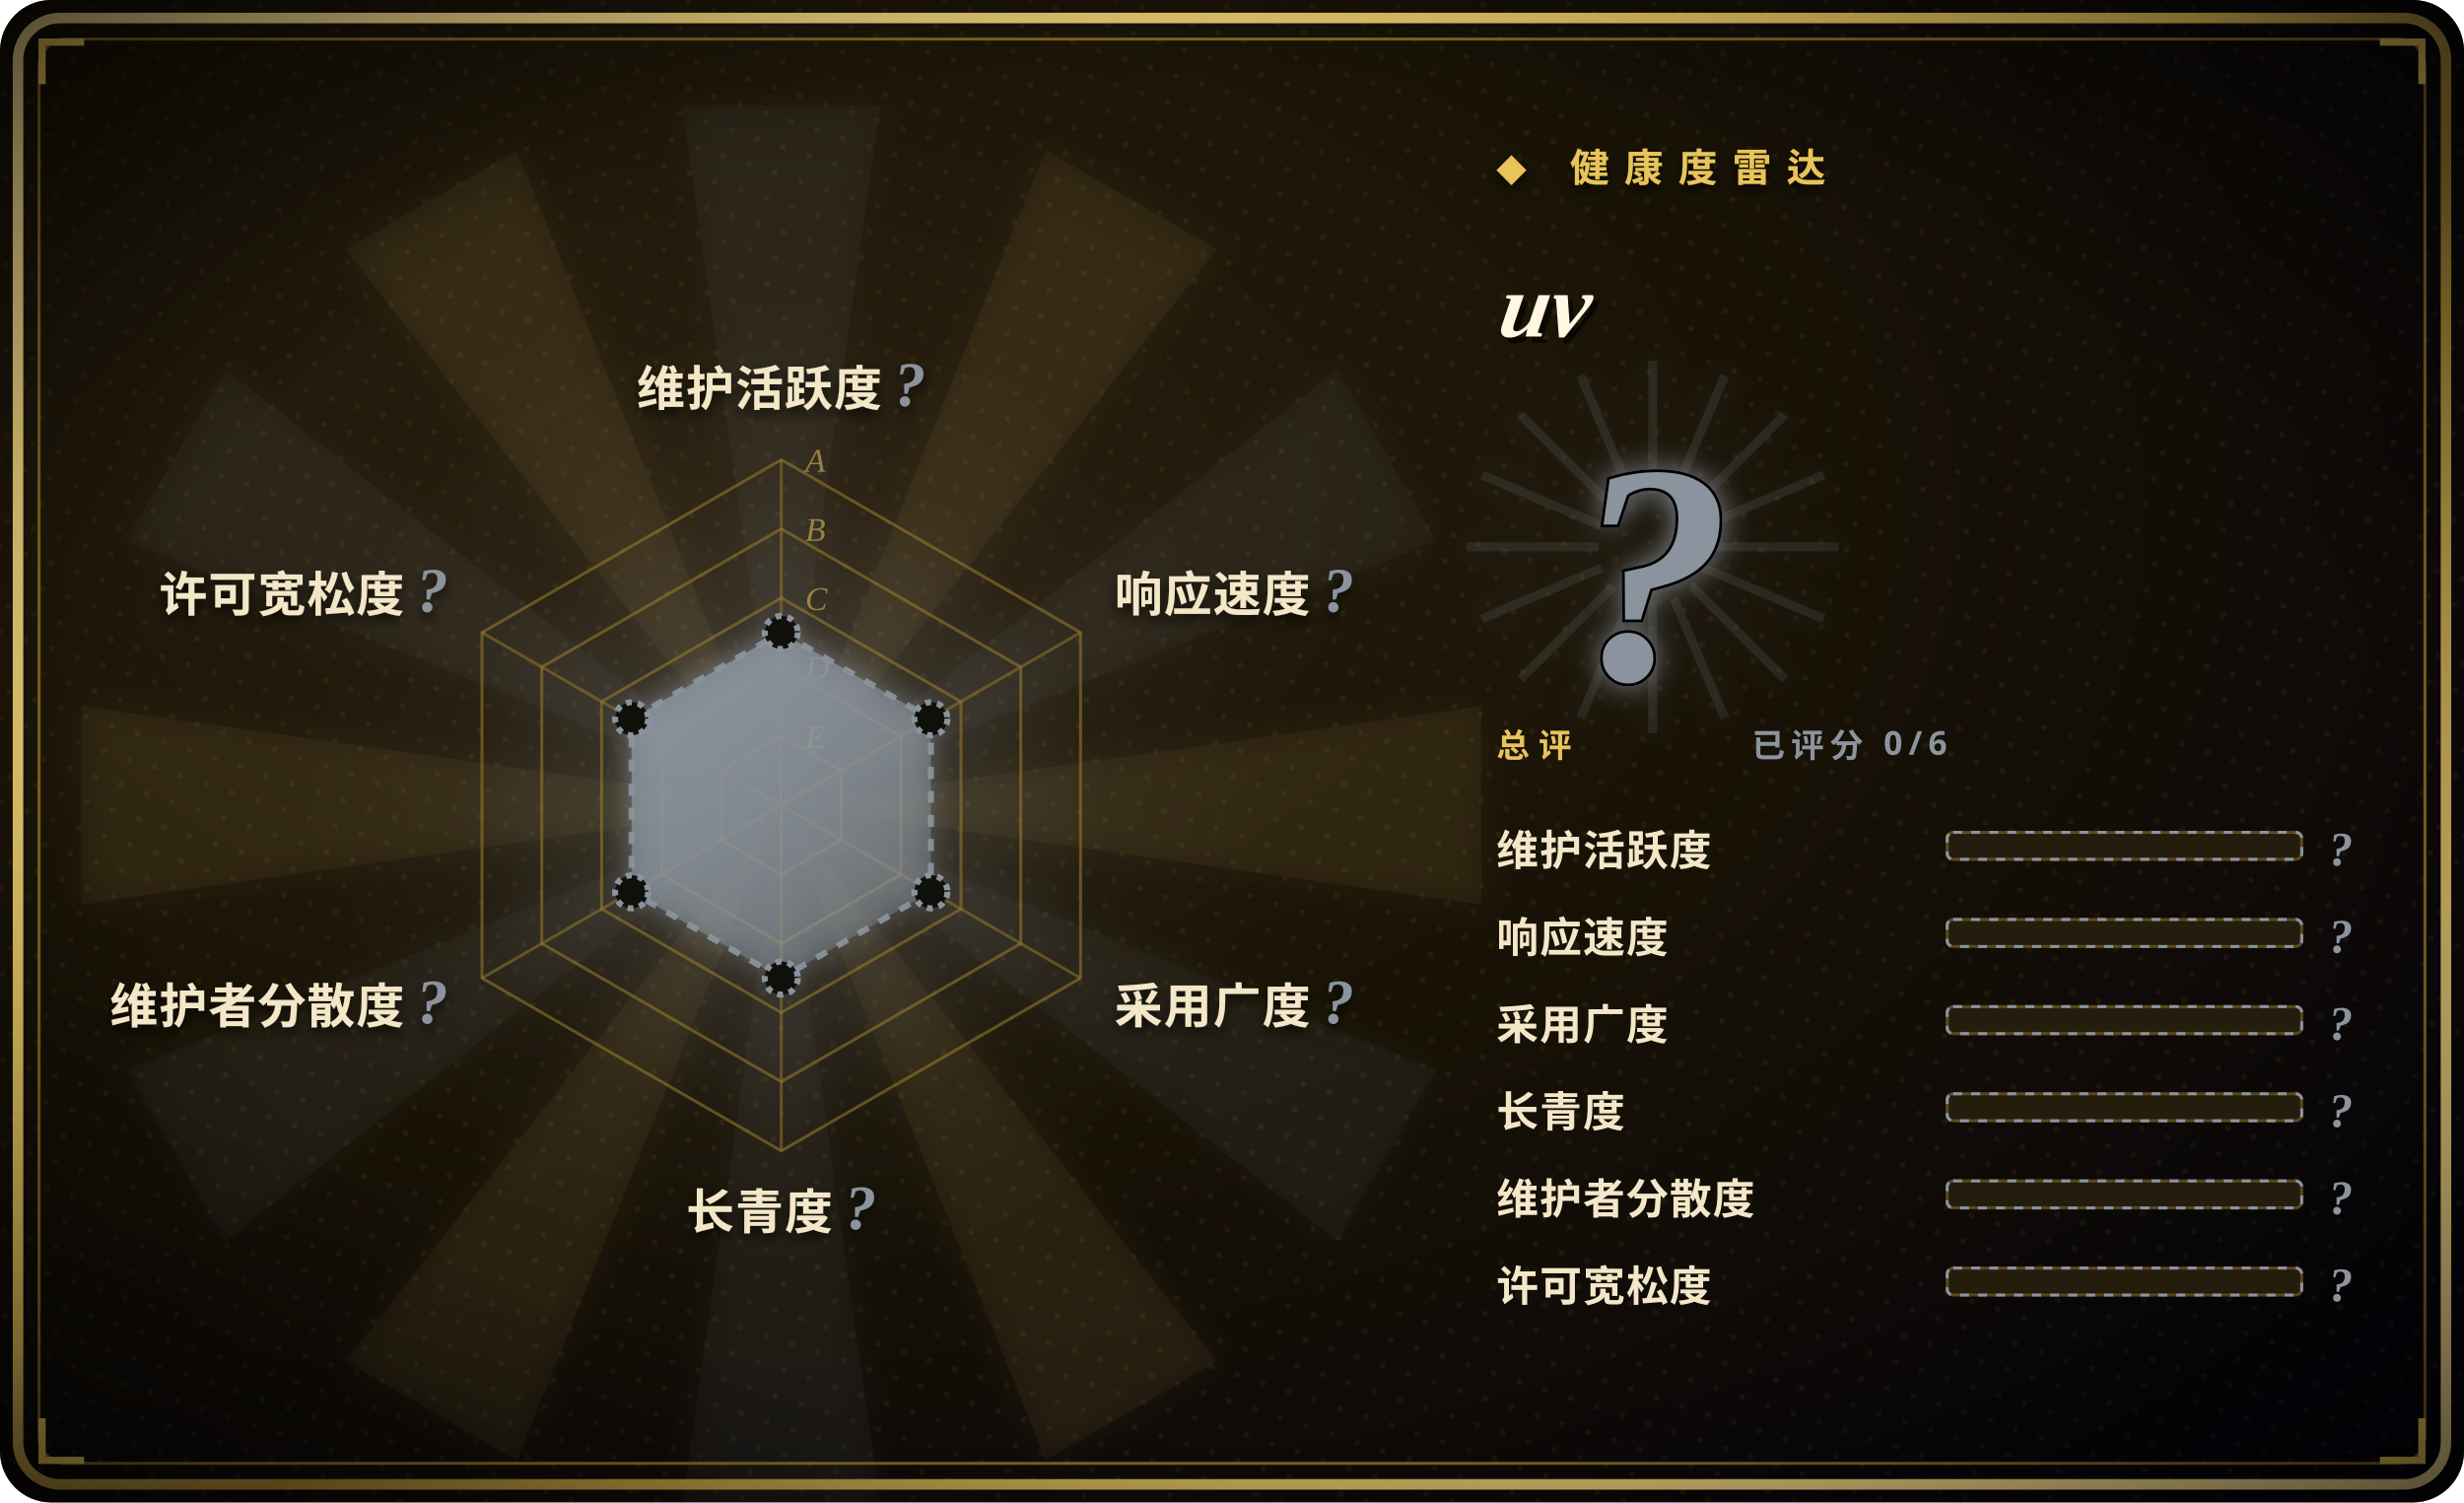
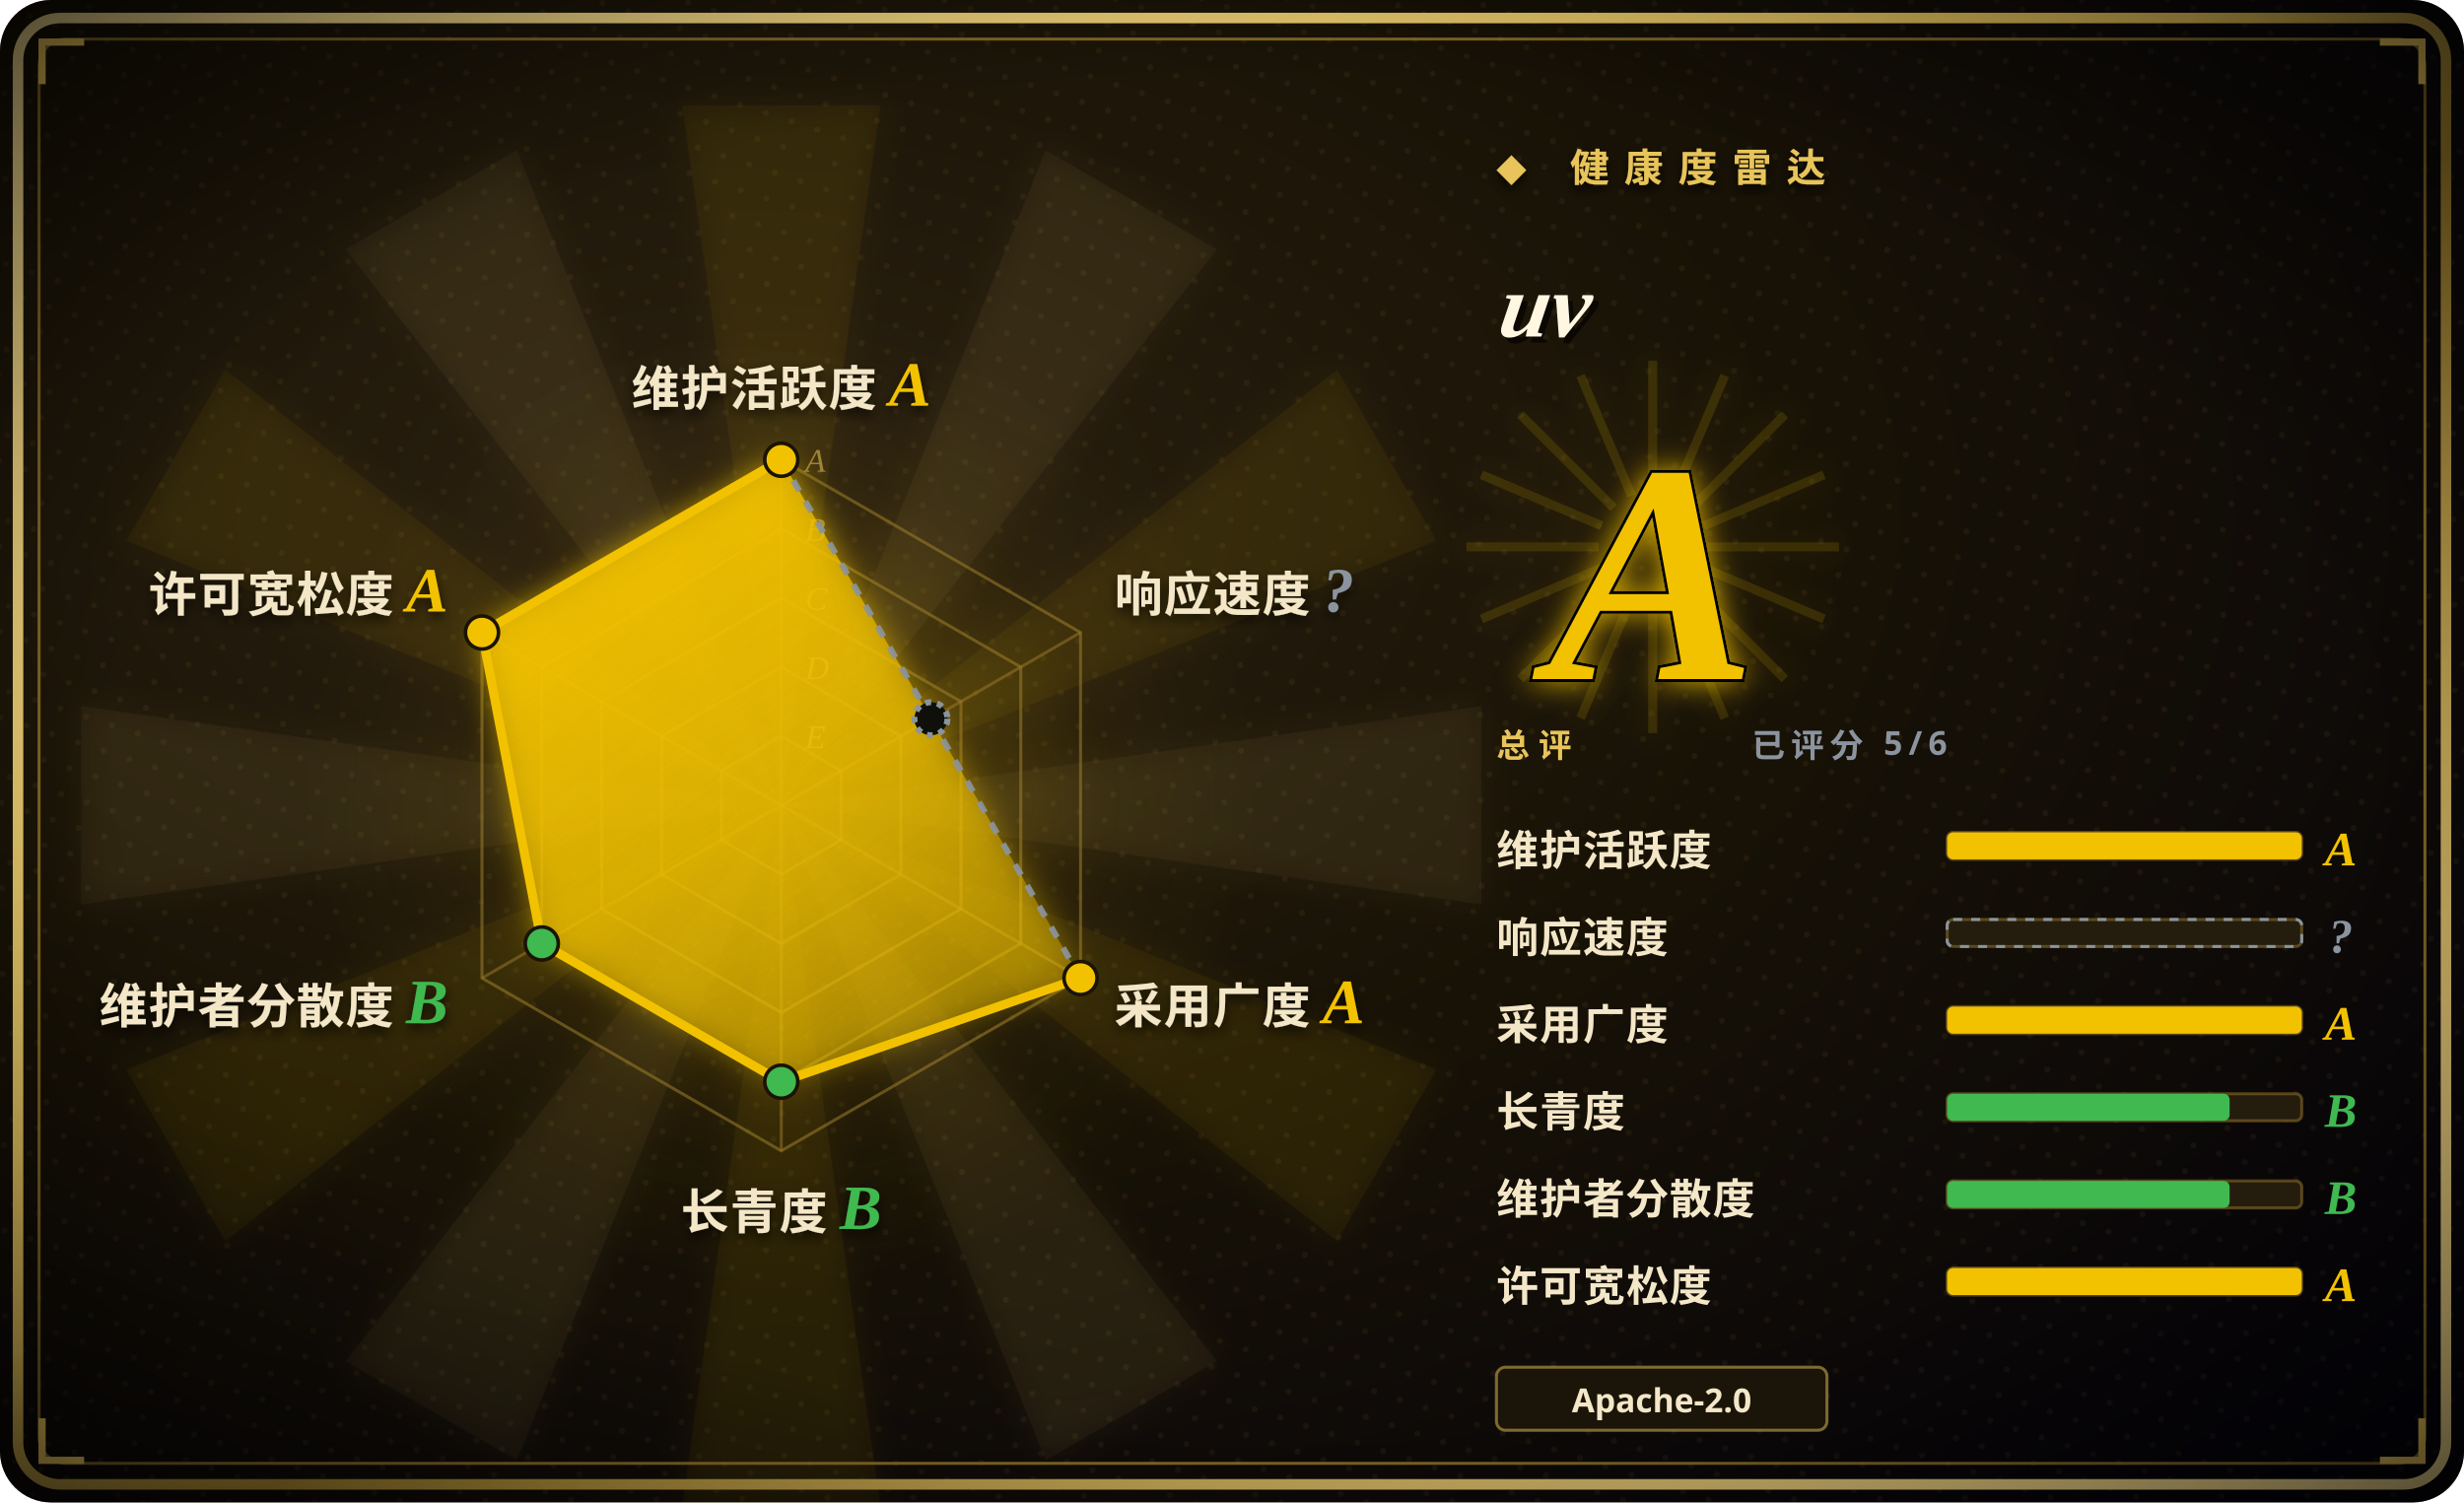
<svg xmlns="http://www.w3.org/2000/svg" width="820" height="500" viewBox="0 0 820 500">
  <defs>
    <radialGradient id="bg" cx="30%" cy="34%" r="90%">
      <stop offset="0%" stop-color="#2a2010" />
      <stop offset="48%" stop-color="#181206" />
      <stop offset="100%" stop-color="#05030a" />
    </radialGradient>
    <radialGradient id="vig" cx="50%" cy="50%" r="72%">
      <stop offset="62%" stop-color="#000000" stop-opacity="0" />
      <stop offset="100%" stop-color="#000000" stop-opacity="0.72" />
    </radialGradient>
    <linearGradient id="frame" x1="0" y1="0" x2="1" y2="1">
      <stop offset="0%" stop-color="#f6dd92" />
      <stop offset="45%" stop-color="#E8C45A" />
      <stop offset="55%" stop-color="#9c7d2a" />
      <stop offset="100%" stop-color="#f6dd92" />
    </linearGradient>
    <linearGradient id="poly" x1="0" y1="0" x2="0.7" y2="1">
-       <stop offset="0%" stop-color="#8B949E" stop-opacity="0.92" />
-       <stop offset="100%" stop-color="#8B949E" stop-opacity="0.34" />
+       <stop offset="0%" stop-color="#F2C200" stop-opacity="0.92" />
+       <stop offset="100%" stop-color="#F2C200" stop-opacity="0.34" />
    </linearGradient>
    <radialGradient id="halo" cx="50%" cy="50%" r="50%">
-       <stop offset="0%" stop-color="#8B949E" stop-opacity="0.34" />
-       <stop offset="68%" stop-color="#8B949E" stop-opacity="0.04" />
-       <stop offset="100%" stop-color="#8B949E" stop-opacity="0" />
+       <stop offset="0%" stop-color="#F2C200" stop-opacity="0.34" />
+       <stop offset="68%" stop-color="#F2C200" stop-opacity="0.04" />
+       <stop offset="100%" stop-color="#F2C200" stop-opacity="0" />
    </radialGradient>
    <filter id="glow" x="-60%" y="-60%" width="220%" height="220%">
      <feGaussianBlur stdDeviation="5" result="b" />
      <feMerge>
        <feMergeNode in="b" />
        <feMergeNode in="SourceGraphic" />
      </feMerge>
    </filter>
    <filter id="soft" x="-30%" y="-30%" width="160%" height="160%">
      <feDropShadow dx="0" dy="2" stdDeviation="2" flood-color="#000" flood-opacity="0.7" />
    </filter>
    <pattern id="halftone" width="9" height="9" patternUnits="userSpaceOnUse" patternTransform="rotate(18)">
      <circle cx="2" cy="2" r="1" fill="#E8C45A" fill-opacity="0.06" />
    </pattern>
  </defs>
  <rect width="820" height="500" rx="17" fill="url(#bg)" />
  <rect width="820" height="500" rx="17" fill="url(#halftone)" />
  <g opacity="0.5" filter="url(#glow)">
    <path d="M260,268 L493,235 L493,301 Z" fill="#E8C45A" fill-opacity="0.10" />
-     <path d="M260,268 L478,356 L445,413 Z" fill="#8B949E" fill-opacity="0.10" />
+     <path d="M260,268 L478,356 L445,413 Z" fill="#F2C200" fill-opacity="0.10" />
    <path d="M260,268 L405,453 L348,486 Z" fill="#E8C45A" fill-opacity="0.10" />
-     <path d="M260,268 L293,501 L227,501 Z" fill="#8B949E" fill-opacity="0.10" />
+     <path d="M260,268 L293,501 L227,501 Z" fill="#F2C200" fill-opacity="0.10" />
    <path d="M260,268 L172,486 L115,453 Z" fill="#E8C45A" fill-opacity="0.10" />
-     <path d="M260,268 L75,413 L42,356 Z" fill="#8B949E" fill-opacity="0.10" />
+     <path d="M260,268 L75,413 L42,356 Z" fill="#F2C200" fill-opacity="0.10" />
    <path d="M260,268 L27,301 L27,235 Z" fill="#E8C45A" fill-opacity="0.10" />
-     <path d="M260,268 L42,180 L75,123 Z" fill="#8B949E" fill-opacity="0.10" />
+     <path d="M260,268 L42,180 L75,123 Z" fill="#F2C200" fill-opacity="0.10" />
    <path d="M260,268 L115,83 L172,50 Z" fill="#E8C45A" fill-opacity="0.10" />
-     <path d="M260,268 L227,35 L293,35 Z" fill="#8B949E" fill-opacity="0.10" />
+     <path d="M260,268 L227,35 L293,35 Z" fill="#F2C200" fill-opacity="0.10" />
    <path d="M260,268 L348,50 L405,83 Z" fill="#E8C45A" fill-opacity="0.10" />
-     <path d="M260,268 L445,123 L478,180 Z" fill="#8B949E" fill-opacity="0.10" />
+     <path d="M260,268 L445,123 L478,180 Z" fill="#F2C200" fill-opacity="0.10" />
  </g>
  <circle cx="260" cy="268" r="161" fill="url(#halo)" />
  <rect x="6" y="6" width="808" height="488" rx="14" fill="none" stroke="url(#frame)" stroke-width="3.5" />
  <rect x="13" y="13" width="794" height="474" rx="9" fill="none" stroke="#9c7d2a" stroke-width="1" stroke-opacity="0.8" />
  <path d="M14,28 L14,14 L28,14" fill="none" stroke="#E8C45A" stroke-width="2.4" />
  <path d="M806,28 L806,14 L792,14" fill="none" stroke="#E8C45A" stroke-width="2.4" />
  <path d="M14,472 L14,486 L28,486" fill="none" stroke="#E8C45A" stroke-width="2.4" />
  <path d="M806,472 L806,486 L792,486" fill="none" stroke="#E8C45A" stroke-width="2.4" />
  <rect width="820" height="500" rx="17" fill="url(#vig)" />
  <polygon points="260.0,153.0 359.6,210.5 359.6,325.5 260.0,383.0 160.4,325.5 160.4,210.5" fill="none" stroke="#9c7d2a" stroke-opacity="0.55" stroke-width="1" />
  <polygon points="260.0,176.0 339.7,222.0 339.7,314.0 260.0,360.0 180.3,314.0 180.3,222.0" fill="none" stroke="#9c7d2a" stroke-opacity="0.55" stroke-width="1" />
  <polygon points="260.0,199.0 319.8,233.5 319.8,302.5 260.0,337.0 200.2,302.5 200.2,233.5" fill="none" stroke="#9c7d2a" stroke-opacity="0.55" stroke-width="1" />
  <polygon points="260.0,222.0 299.8,245.0 299.8,291.0 260.0,314.0 220.2,291.0 220.2,245.0" fill="none" stroke="#9c7d2a" stroke-opacity="0.55" stroke-width="1" />
  <polygon points="260.0,245.0 279.9,256.5 279.9,279.5 260.0,291.0 240.1,279.5 240.1,256.5" fill="none" stroke="#9c7d2a" stroke-opacity="0.55" stroke-width="1" />
  <line x1="260" y1="268" x2="260.0" y2="153.0" stroke="#9c7d2a" stroke-opacity="0.5" stroke-width="1" />
  <line x1="260" y1="268" x2="359.6" y2="210.5" stroke="#9c7d2a" stroke-opacity="0.5" stroke-width="1" />
  <line x1="260" y1="268" x2="359.6" y2="325.5" stroke="#9c7d2a" stroke-opacity="0.5" stroke-width="1" />
  <line x1="260" y1="268" x2="260.0" y2="383.0" stroke="#9c7d2a" stroke-opacity="0.5" stroke-width="1" />
  <line x1="260" y1="268" x2="160.4" y2="325.5" stroke="#9c7d2a" stroke-opacity="0.5" stroke-width="1" />
  <line x1="260" y1="268" x2="160.4" y2="210.5" stroke="#9c7d2a" stroke-opacity="0.5" stroke-width="1" />
  <text x="268" y="157.0" font-size="11" font-style="italic" fill="#E8C45A" fill-opacity="0.55" font-family="'Georgia','Times New Roman',serif">A</text>
  <text x="268" y="180.0" font-size="11" font-style="italic" fill="#E8C45A" fill-opacity="0.55" font-family="'Georgia','Times New Roman',serif">B</text>
  <text x="268" y="203.0" font-size="11" font-style="italic" fill="#E8C45A" fill-opacity="0.55" font-family="'Georgia','Times New Roman',serif">C</text>
  <text x="268" y="226.0" font-size="11" font-style="italic" fill="#E8C45A" fill-opacity="0.55" font-family="'Georgia','Times New Roman',serif">D</text>
  <text x="268" y="249.0" font-size="11" font-style="italic" fill="#E8C45A" fill-opacity="0.55" font-family="'Georgia','Times New Roman',serif">E</text>
-   <polygon points="260.0,210.5 309.8,239.2 309.8,296.8 260.0,325.5 210.2,296.8 210.2,239.2" fill="url(#poly)" filter="url(#glow)" />
-   <line x1="260.0" y1="210.5" x2="309.8" y2="239.2" stroke="#8B949E" stroke-width="2" stroke-dasharray="4 4" stroke-opacity="0.92" />
-   <line x1="309.8" y1="239.2" x2="309.8" y2="296.8" stroke="#8B949E" stroke-width="2" stroke-dasharray="4 4" stroke-opacity="0.92" />
-   <line x1="309.8" y1="296.8" x2="260.0" y2="325.5" stroke="#8B949E" stroke-width="2" stroke-dasharray="4 4" stroke-opacity="0.92" />
-   <line x1="260.0" y1="325.5" x2="210.2" y2="296.8" stroke="#8B949E" stroke-width="2" stroke-dasharray="4 4" stroke-opacity="0.92" />
-   <line x1="210.2" y1="296.8" x2="210.2" y2="239.2" stroke="#8B949E" stroke-width="2" stroke-dasharray="4 4" stroke-opacity="0.92" />
-   <line x1="210.2" y1="239.2" x2="260.0" y2="210.5" stroke="#8B949E" stroke-width="2" stroke-dasharray="4 4" stroke-opacity="0.92" />
-   <circle cx="260.0" cy="210.5" r="5.5" fill="#10100b" stroke="#8B949E" stroke-width="2" stroke-dasharray="2 2" />
+   <polygon points="260.0,153.0 309.8,239.2 359.6,325.5 260.0,360.0 180.3,314.0 160.4,210.5" fill="url(#poly)" filter="url(#glow)" />
+   <line x1="260.0" y1="153.0" x2="309.8" y2="239.2" stroke="#8B949E" stroke-width="2" stroke-dasharray="4 4" stroke-opacity="0.92" />
+   <line x1="309.8" y1="239.2" x2="359.6" y2="325.5" stroke="#8B949E" stroke-width="2" stroke-dasharray="4 4" stroke-opacity="0.92" />
+   <line x1="359.6" y1="325.5" x2="260.0" y2="360.0" stroke="#F2C200" stroke-width="3" />
+   <line x1="260.0" y1="360.0" x2="180.3" y2="314.0" stroke="#F2C200" stroke-width="3" />
+   <line x1="180.3" y1="314.0" x2="160.4" y2="210.5" stroke="#F2C200" stroke-width="3" />
+   <line x1="160.4" y1="210.5" x2="260.0" y2="153.0" stroke="#F2C200" stroke-width="3" />
+   <circle cx="260.0" cy="153.0" r="5.5" fill="#F2C200" stroke="#1a1306" stroke-width="1.2" />
  <circle cx="309.8" cy="239.2" r="5.5" fill="#10100b" stroke="#8B949E" stroke-width="2" stroke-dasharray="2 2" />
-   <circle cx="309.8" cy="296.8" r="5.5" fill="#10100b" stroke="#8B949E" stroke-width="2" stroke-dasharray="2 2" />
-   <circle cx="260.0" cy="325.5" r="5.5" fill="#10100b" stroke="#8B949E" stroke-width="2" stroke-dasharray="2 2" />
-   <circle cx="210.2" cy="296.8" r="5.5" fill="#10100b" stroke="#8B949E" stroke-width="2" stroke-dasharray="2 2" />
-   <circle cx="210.2" cy="239.2" r="5.5" fill="#10100b" stroke="#8B949E" stroke-width="2" stroke-dasharray="2 2" />
-   <text x="260.0" y="135.0" font-size="16" font-weight="900" fill="#f3e7c8" text-anchor="middle" font-family="'PingFang SC','Hiragino Sans GB','Heiti SC','Microsoft YaHei',sans-serif" letter-spacing="0.4" filter="url(#soft)">维护活跃度 <tspan fill="#8B949E" font-family="'Georgia','Times New Roman',serif" font-style="italic" font-size="21">?</tspan>
+   <circle cx="359.6" cy="325.5" r="5.5" fill="#F2C200" stroke="#1a1306" stroke-width="1.2" />
+   <circle cx="260.0" cy="360.0" r="5.5" fill="#3FB950" stroke="#1a1306" stroke-width="1.2" />
+   <circle cx="180.3" cy="314.0" r="5.5" fill="#3FB950" stroke="#1a1306" stroke-width="1.2" />
+   <circle cx="160.4" cy="210.5" r="5.5" fill="#F2C200" stroke="#1a1306" stroke-width="1.2" />
+   <text x="260.0" y="135.0" font-size="16" font-weight="900" fill="#f3e7c8" text-anchor="middle" font-family="'PingFang SC','Hiragino Sans GB','Heiti SC','Microsoft YaHei',sans-serif" letter-spacing="0.4" filter="url(#soft)">维护活跃度 <tspan fill="#F2C200" font-family="'Georgia','Times New Roman',serif" font-style="italic" font-size="21">A</tspan>
  </text>
  <text x="370.9" y="203.5" font-size="16" font-weight="900" fill="#f3e7c8" text-anchor="start" font-family="'PingFang SC','Hiragino Sans GB','Heiti SC','Microsoft YaHei',sans-serif" letter-spacing="0.4" filter="url(#soft)">响应速度 <tspan fill="#8B949E" font-family="'Georgia','Times New Roman',serif" font-style="italic" font-size="21">?</tspan>
  </text>
-   <text x="370.9" y="340.5" font-size="16" font-weight="900" fill="#f3e7c8" text-anchor="start" font-family="'PingFang SC','Hiragino Sans GB','Heiti SC','Microsoft YaHei',sans-serif" letter-spacing="0.4" filter="url(#soft)">采用广度 <tspan fill="#8B949E" font-family="'Georgia','Times New Roman',serif" font-style="italic" font-size="21">?</tspan>
+   <text x="370.9" y="340.5" font-size="16" font-weight="900" fill="#f3e7c8" text-anchor="start" font-family="'PingFang SC','Hiragino Sans GB','Heiti SC','Microsoft YaHei',sans-serif" letter-spacing="0.4" filter="url(#soft)">采用广度 <tspan fill="#F2C200" font-family="'Georgia','Times New Roman',serif" font-style="italic" font-size="21">A</tspan>
  </text>
-   <text x="260.0" y="409.0" font-size="16" font-weight="900" fill="#f3e7c8" text-anchor="middle" font-family="'PingFang SC','Hiragino Sans GB','Heiti SC','Microsoft YaHei',sans-serif" letter-spacing="0.4" filter="url(#soft)">长青度 <tspan fill="#8B949E" font-family="'Georgia','Times New Roman',serif" font-style="italic" font-size="21">?</tspan>
+   <text x="260.0" y="409.0" font-size="16" font-weight="900" fill="#f3e7c8" text-anchor="middle" font-family="'PingFang SC','Hiragino Sans GB','Heiti SC','Microsoft YaHei',sans-serif" letter-spacing="0.4" filter="url(#soft)">长青度 <tspan fill="#3FB950" font-family="'Georgia','Times New Roman',serif" font-style="italic" font-size="21">B</tspan>
  </text>
-   <text x="149.1" y="340.5" font-size="16" font-weight="900" fill="#f3e7c8" text-anchor="end" font-family="'PingFang SC','Hiragino Sans GB','Heiti SC','Microsoft YaHei',sans-serif" letter-spacing="0.4" filter="url(#soft)">维护者分散度 <tspan fill="#8B949E" font-family="'Georgia','Times New Roman',serif" font-style="italic" font-size="21">?</tspan>
+   <text x="149.1" y="340.5" font-size="16" font-weight="900" fill="#f3e7c8" text-anchor="end" font-family="'PingFang SC','Hiragino Sans GB','Heiti SC','Microsoft YaHei',sans-serif" letter-spacing="0.4" filter="url(#soft)">维护者分散度 <tspan fill="#3FB950" font-family="'Georgia','Times New Roman',serif" font-style="italic" font-size="21">B</tspan>
  </text>
-   <text x="149.1" y="203.5" font-size="16" font-weight="900" fill="#f3e7c8" text-anchor="end" font-family="'PingFang SC','Hiragino Sans GB','Heiti SC','Microsoft YaHei',sans-serif" letter-spacing="0.4" filter="url(#soft)">许可宽松度 <tspan fill="#8B949E" font-family="'Georgia','Times New Roman',serif" font-style="italic" font-size="21">?</tspan>
+   <text x="149.1" y="203.5" font-size="16" font-weight="900" fill="#f3e7c8" text-anchor="end" font-family="'PingFang SC','Hiragino Sans GB','Heiti SC','Microsoft YaHei',sans-serif" letter-spacing="0.4" filter="url(#soft)">许可宽松度 <tspan fill="#F2C200" font-family="'Georgia','Times New Roman',serif" font-style="italic" font-size="21">A</tspan>
  </text>
  <text x="498" y="60" font-size="13" letter-spacing="5" fill="#E8C45A" font-weight="900" font-family="'PingFang SC','Hiragino Sans GB','Heiti SC','Microsoft YaHei',sans-serif" filter="url(#soft)">◆ 健康度雷达</text>
  <g transform="translate(498,112) skewX(-9)">
    <text x="2" y="2" font-size="30" font-weight="900" font-style="italic" fill="#000" fill-opacity="0.6" font-family="'Georgia','Times New Roman',serif">uv</text>
    <text x="0" y="0" font-size="30" font-weight="900" font-style="italic" fill="#fff7e2" font-family="'Georgia','Times New Roman',serif">uv</text>
  </g>
  <line x1="498" y1="124" x2="648" y2="124" stroke="url(#frame)" stroke-width="2" />
  <g opacity="0.85" filter="url(#glow)">
-     <line x1="568" y1="182" x2="612" y2="182" stroke="#8B949E" stroke-opacity="0.16" stroke-width="3" />
-     <line x1="567" y1="189" x2="607" y2="206" stroke="#8B949E" stroke-opacity="0.16" stroke-width="3" />
-     <line x1="563" y1="195" x2="594" y2="226" stroke="#8B949E" stroke-opacity="0.16" stroke-width="3" />
-     <line x1="557" y1="199" x2="574" y2="239" stroke="#8B949E" stroke-opacity="0.16" stroke-width="3" />
-     <line x1="550" y1="200" x2="550" y2="244" stroke="#8B949E" stroke-opacity="0.16" stroke-width="3" />
-     <line x1="543" y1="199" x2="526" y2="239" stroke="#8B949E" stroke-opacity="0.16" stroke-width="3" />
-     <line x1="537" y1="195" x2="506" y2="226" stroke="#8B949E" stroke-opacity="0.16" stroke-width="3" />
-     <line x1="533" y1="189" x2="493" y2="206" stroke="#8B949E" stroke-opacity="0.16" stroke-width="3" />
-     <line x1="532" y1="182" x2="488" y2="182" stroke="#8B949E" stroke-opacity="0.16" stroke-width="3" />
-     <line x1="533" y1="175" x2="493" y2="158" stroke="#8B949E" stroke-opacity="0.16" stroke-width="3" />
-     <line x1="537" y1="169" x2="506" y2="138" stroke="#8B949E" stroke-opacity="0.16" stroke-width="3" />
-     <line x1="543" y1="165" x2="526" y2="125" stroke="#8B949E" stroke-opacity="0.16" stroke-width="3" />
-     <line x1="550" y1="164" x2="550" y2="120" stroke="#8B949E" stroke-opacity="0.16" stroke-width="3" />
-     <line x1="557" y1="165" x2="574" y2="125" stroke="#8B949E" stroke-opacity="0.16" stroke-width="3" />
-     <line x1="563" y1="169" x2="594" y2="138" stroke="#8B949E" stroke-opacity="0.16" stroke-width="3" />
-     <line x1="567" y1="175" x2="607" y2="158" stroke="#8B949E" stroke-opacity="0.16" stroke-width="3" />
+     <line x1="568" y1="182" x2="612" y2="182" stroke="#F2C200" stroke-opacity="0.16" stroke-width="3" />
+     <line x1="567" y1="189" x2="607" y2="206" stroke="#F2C200" stroke-opacity="0.16" stroke-width="3" />
+     <line x1="563" y1="195" x2="594" y2="226" stroke="#F2C200" stroke-opacity="0.16" stroke-width="3" />
+     <line x1="557" y1="199" x2="574" y2="239" stroke="#F2C200" stroke-opacity="0.16" stroke-width="3" />
+     <line x1="550" y1="200" x2="550" y2="244" stroke="#F2C200" stroke-opacity="0.16" stroke-width="3" />
+     <line x1="543" y1="199" x2="526" y2="239" stroke="#F2C200" stroke-opacity="0.16" stroke-width="3" />
+     <line x1="537" y1="195" x2="506" y2="226" stroke="#F2C200" stroke-opacity="0.16" stroke-width="3" />
+     <line x1="533" y1="189" x2="493" y2="206" stroke="#F2C200" stroke-opacity="0.16" stroke-width="3" />
+     <line x1="532" y1="182" x2="488" y2="182" stroke="#F2C200" stroke-opacity="0.16" stroke-width="3" />
+     <line x1="533" y1="175" x2="493" y2="158" stroke="#F2C200" stroke-opacity="0.16" stroke-width="3" />
+     <line x1="537" y1="169" x2="506" y2="138" stroke="#F2C200" stroke-opacity="0.16" stroke-width="3" />
+     <line x1="543" y1="165" x2="526" y2="125" stroke="#F2C200" stroke-opacity="0.16" stroke-width="3" />
+     <line x1="550" y1="164" x2="550" y2="120" stroke="#F2C200" stroke-opacity="0.16" stroke-width="3" />
+     <line x1="557" y1="165" x2="574" y2="125" stroke="#F2C200" stroke-opacity="0.16" stroke-width="3" />
+     <line x1="563" y1="169" x2="594" y2="138" stroke="#F2C200" stroke-opacity="0.16" stroke-width="3" />
+     <line x1="567" y1="175" x2="607" y2="158" stroke="#F2C200" stroke-opacity="0.16" stroke-width="3" />
  </g>
-   <text x="550" y="226" font-size="104" font-weight="900" font-style="italic" text-anchor="middle" fill="#8B949E" stroke="#000" stroke-width="2" paint-order="stroke" font-family="'Georgia','Times New Roman',serif" filter="url(#glow)">?</text>
+   <text x="550" y="226" font-size="104" font-weight="900" font-style="italic" text-anchor="middle" fill="#F2C200" stroke="#000" stroke-width="2" paint-order="stroke" font-family="'Georgia','Times New Roman',serif" filter="url(#glow)">A</text>
  <text x="498" y="252" font-size="11" letter-spacing="3" fill="#E8C45A" font-family="'PingFang SC','Hiragino Sans GB','Heiti SC','Microsoft YaHei',sans-serif" font-weight="900">总评</text>
-   <text x="648" y="252" font-size="11" letter-spacing="2" fill="#8B949E" font-family="'PingFang SC','Hiragino Sans GB','Heiti SC','Microsoft YaHei',sans-serif" font-weight="900" text-anchor="end">已评分 0/6</text>
+   <text x="648" y="252" font-size="11" letter-spacing="2" fill="#8B949E" font-family="'PingFang SC','Hiragino Sans GB','Heiti SC','Microsoft YaHei',sans-serif" font-weight="900" text-anchor="end">已评分 5/6</text>
  <text x="498" y="288" font-size="14" font-weight="900" fill="#f3e7c8" font-family="'PingFang SC','Hiragino Sans GB','Heiti SC','Microsoft YaHei',sans-serif" letter-spacing="0.4">维护活跃度</text>
  <rect x="648" y="277" width="118" height="9" rx="2" fill="#241d0e" stroke="#9c7d2a" stroke-opacity="0.5" />
-   <rect x="648" y="277" width="118" height="9" rx="2" fill="none" stroke="#8B949E" stroke-dasharray="3 3" />
-   <text x="779" y="288" font-size="16" font-weight="900" font-style="italic" fill="#8B949E" font-family="'Georgia','Times New Roman',serif" text-anchor="middle">?</text>
+   <rect x="648" y="277" width="118" height="9" rx="2" fill="#F2C200" />
+   <text x="779" y="288" font-size="16" font-weight="900" font-style="italic" fill="#F2C200" font-family="'Georgia','Times New Roman',serif" text-anchor="middle">A</text>
  <text x="498" y="317" font-size="14" font-weight="900" fill="#f3e7c8" font-family="'PingFang SC','Hiragino Sans GB','Heiti SC','Microsoft YaHei',sans-serif" letter-spacing="0.4">响应速度</text>
  <rect x="648" y="306" width="118" height="9" rx="2" fill="#241d0e" stroke="#9c7d2a" stroke-opacity="0.5" />
  <rect x="648" y="306" width="118" height="9" rx="2" fill="none" stroke="#8B949E" stroke-dasharray="3 3" />
  <text x="779" y="317" font-size="16" font-weight="900" font-style="italic" fill="#8B949E" font-family="'Georgia','Times New Roman',serif" text-anchor="middle">?</text>
  <text x="498" y="346" font-size="14" font-weight="900" fill="#f3e7c8" font-family="'PingFang SC','Hiragino Sans GB','Heiti SC','Microsoft YaHei',sans-serif" letter-spacing="0.4">采用广度</text>
  <rect x="648" y="335" width="118" height="9" rx="2" fill="#241d0e" stroke="#9c7d2a" stroke-opacity="0.5" />
-   <rect x="648" y="335" width="118" height="9" rx="2" fill="none" stroke="#8B949E" stroke-dasharray="3 3" />
-   <text x="779" y="346" font-size="16" font-weight="900" font-style="italic" fill="#8B949E" font-family="'Georgia','Times New Roman',serif" text-anchor="middle">?</text>
+   <rect x="648" y="335" width="118" height="9" rx="2" fill="#F2C200" />
+   <text x="779" y="346" font-size="16" font-weight="900" font-style="italic" fill="#F2C200" font-family="'Georgia','Times New Roman',serif" text-anchor="middle">A</text>
  <text x="498" y="375" font-size="14" font-weight="900" fill="#f3e7c8" font-family="'PingFang SC','Hiragino Sans GB','Heiti SC','Microsoft YaHei',sans-serif" letter-spacing="0.4">长青度</text>
  <rect x="648" y="364" width="118" height="9" rx="2" fill="#241d0e" stroke="#9c7d2a" stroke-opacity="0.5" />
-   <rect x="648" y="364" width="118" height="9" rx="2" fill="none" stroke="#8B949E" stroke-dasharray="3 3" />
-   <text x="779" y="375" font-size="16" font-weight="900" font-style="italic" fill="#8B949E" font-family="'Georgia','Times New Roman',serif" text-anchor="middle">?</text>
+   <rect x="648" y="364" width="94" height="9" rx="2" fill="#3FB950" />
+   <text x="779" y="375" font-size="16" font-weight="900" font-style="italic" fill="#3FB950" font-family="'Georgia','Times New Roman',serif" text-anchor="middle">B</text>
  <text x="498" y="404" font-size="14" font-weight="900" fill="#f3e7c8" font-family="'PingFang SC','Hiragino Sans GB','Heiti SC','Microsoft YaHei',sans-serif" letter-spacing="0.4">维护者分散度</text>
  <rect x="648" y="393" width="118" height="9" rx="2" fill="#241d0e" stroke="#9c7d2a" stroke-opacity="0.5" />
-   <rect x="648" y="393" width="118" height="9" rx="2" fill="none" stroke="#8B949E" stroke-dasharray="3 3" />
-   <text x="779" y="404" font-size="16" font-weight="900" font-style="italic" fill="#8B949E" font-family="'Georgia','Times New Roman',serif" text-anchor="middle">?</text>
+   <rect x="648" y="393" width="94" height="9" rx="2" fill="#3FB950" />
+   <text x="779" y="404" font-size="16" font-weight="900" font-style="italic" fill="#3FB950" font-family="'Georgia','Times New Roman',serif" text-anchor="middle">B</text>
  <text x="498" y="433" font-size="14" font-weight="900" fill="#f3e7c8" font-family="'PingFang SC','Hiragino Sans GB','Heiti SC','Microsoft YaHei',sans-serif" letter-spacing="0.4">许可宽松度</text>
  <rect x="648" y="422" width="118" height="9" rx="2" fill="#241d0e" stroke="#9c7d2a" stroke-opacity="0.5" />
-   <rect x="648" y="422" width="118" height="9" rx="2" fill="none" stroke="#8B949E" stroke-dasharray="3 3" />
-   <text x="779" y="433" font-size="16" font-weight="900" font-style="italic" fill="#8B949E" font-family="'Georgia','Times New Roman',serif" text-anchor="middle">?</text>
+   <rect x="648" y="422" width="118" height="9" rx="2" fill="#F2C200" />
+   <text x="779" y="433" font-size="16" font-weight="900" font-style="italic" fill="#F2C200" font-family="'Georgia','Times New Roman',serif" text-anchor="middle">A</text>
+   <rect x="498" y="455" width="110" height="21" rx="3" fill="#1b1408" stroke="#E8C45A" stroke-opacity="0.5" />
+   <text x="553.0" y="470" font-size="11" font-weight="700" fill="#f3e7c8" text-anchor="middle" font-family="'PingFang SC','Hiragino Sans GB','Heiti SC','Microsoft YaHei',sans-serif">Apache-2.0</text>
</svg>
